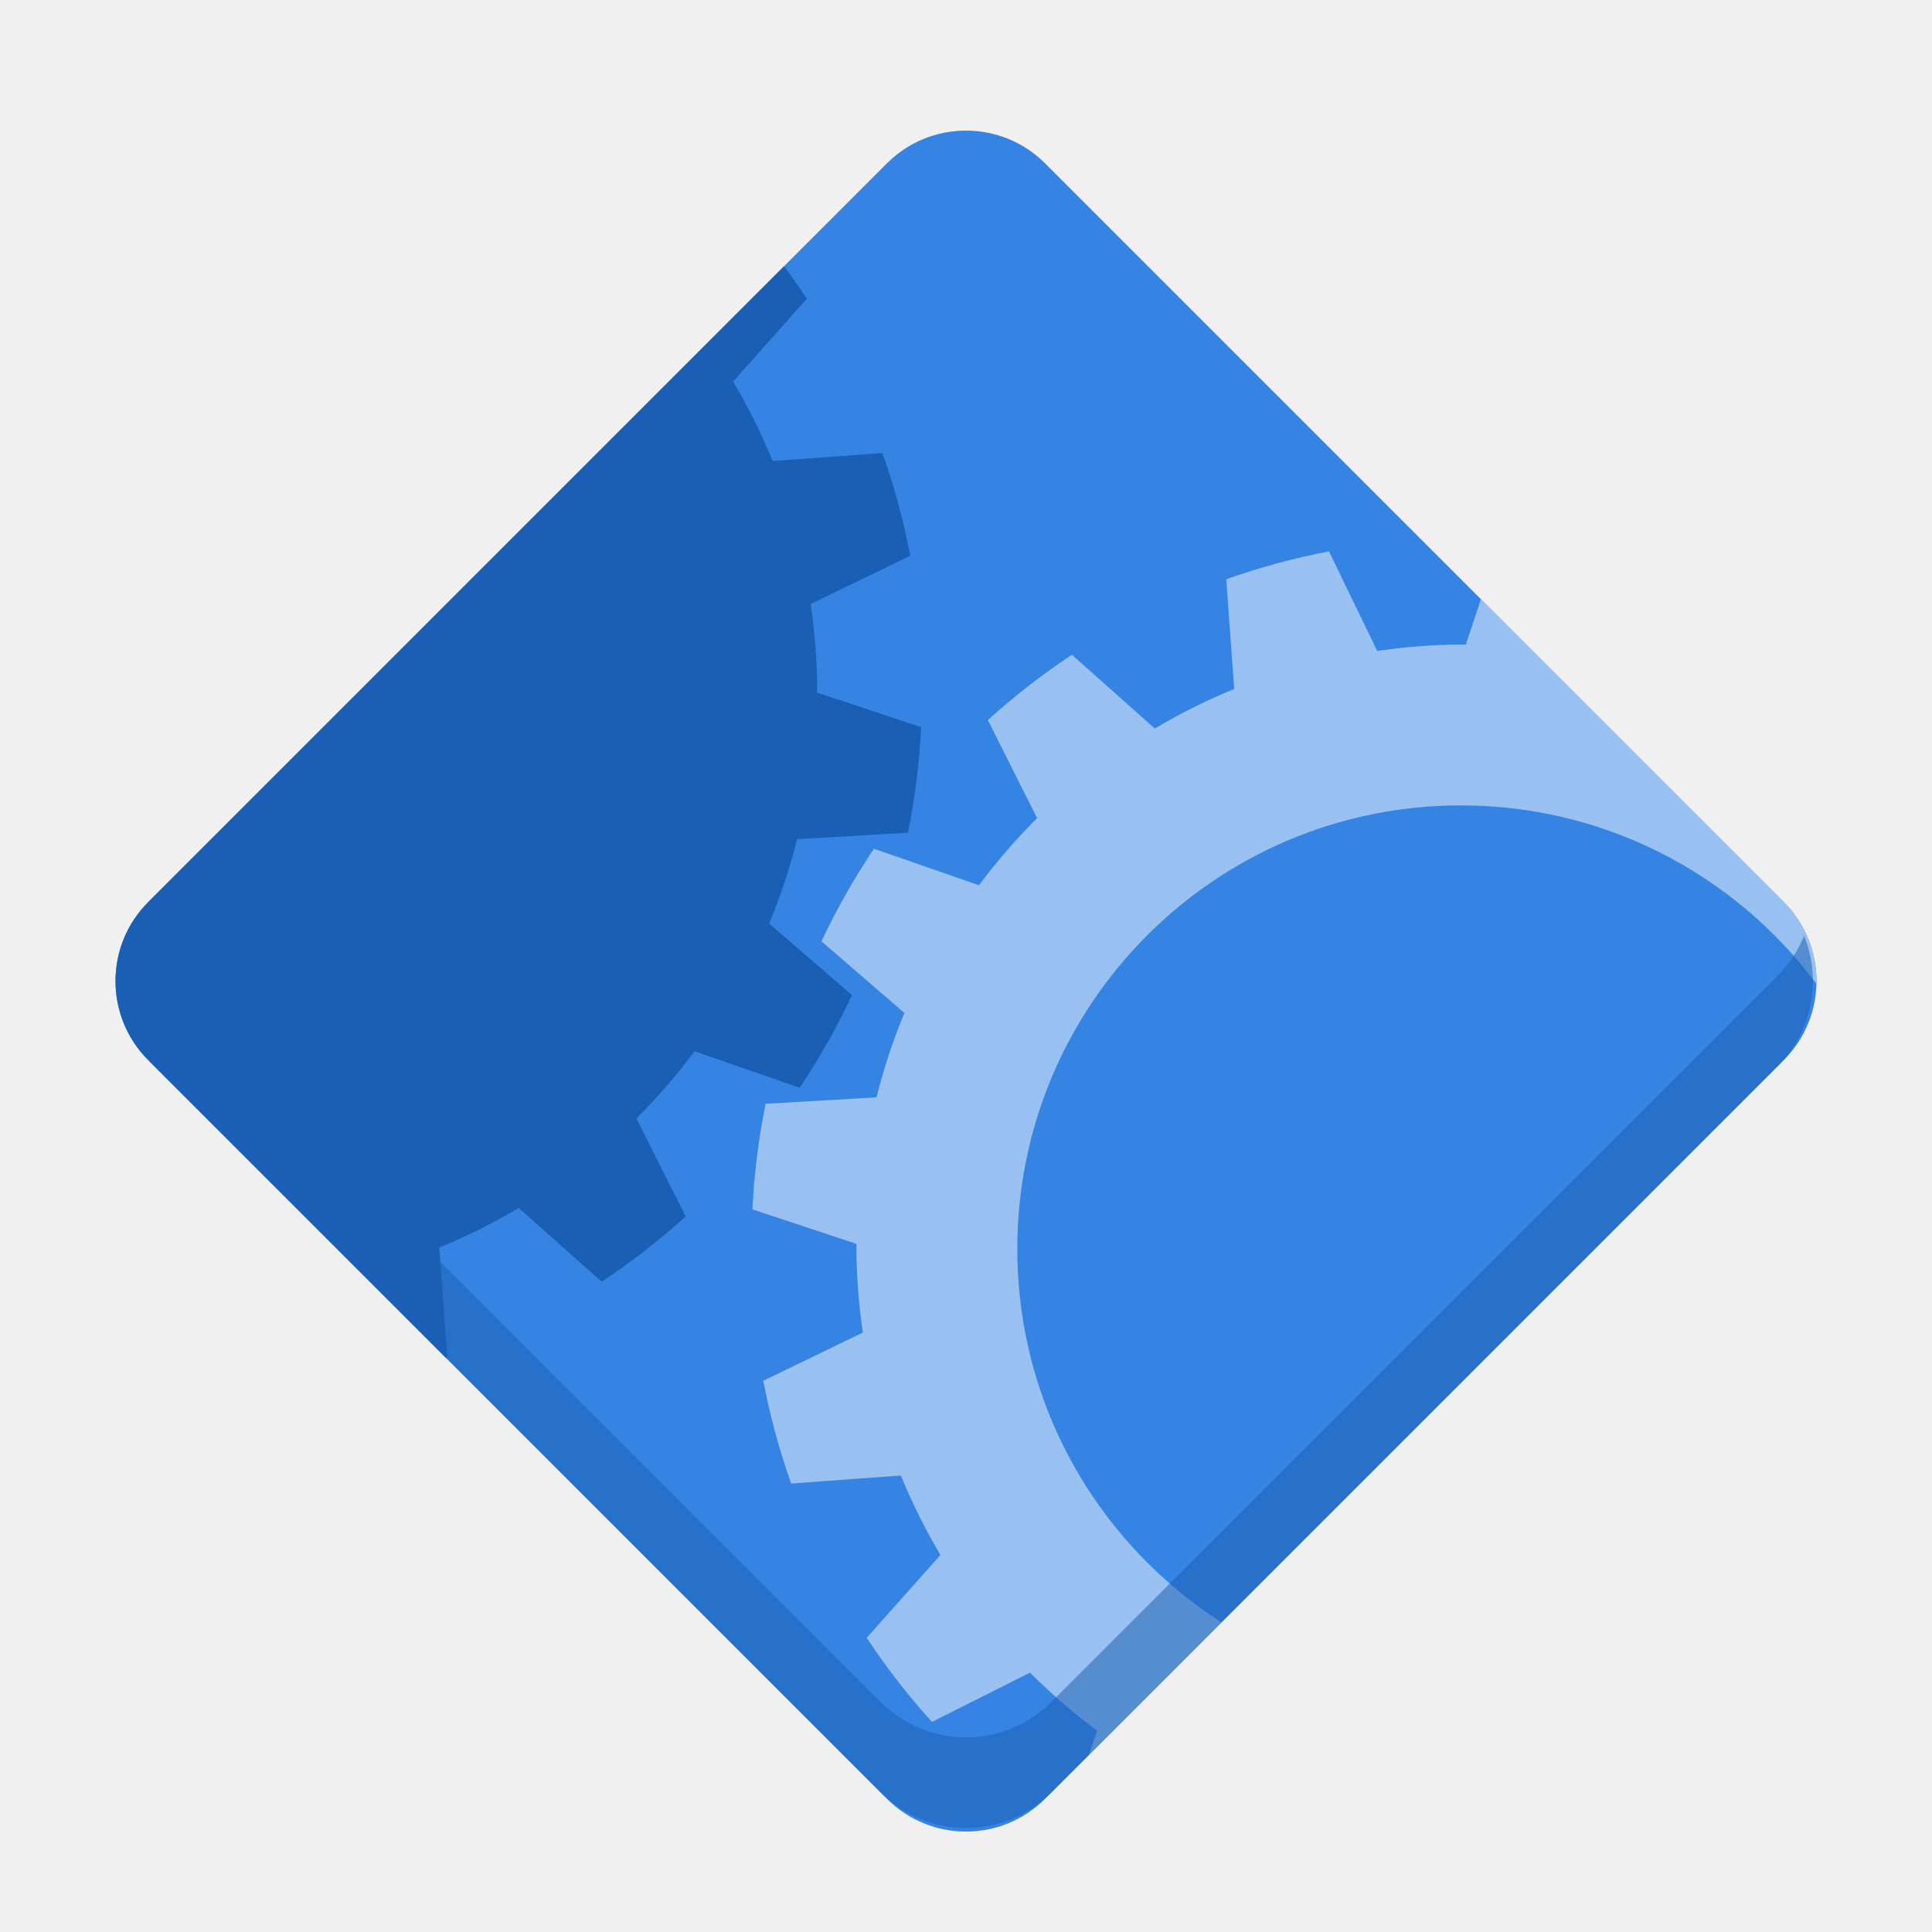
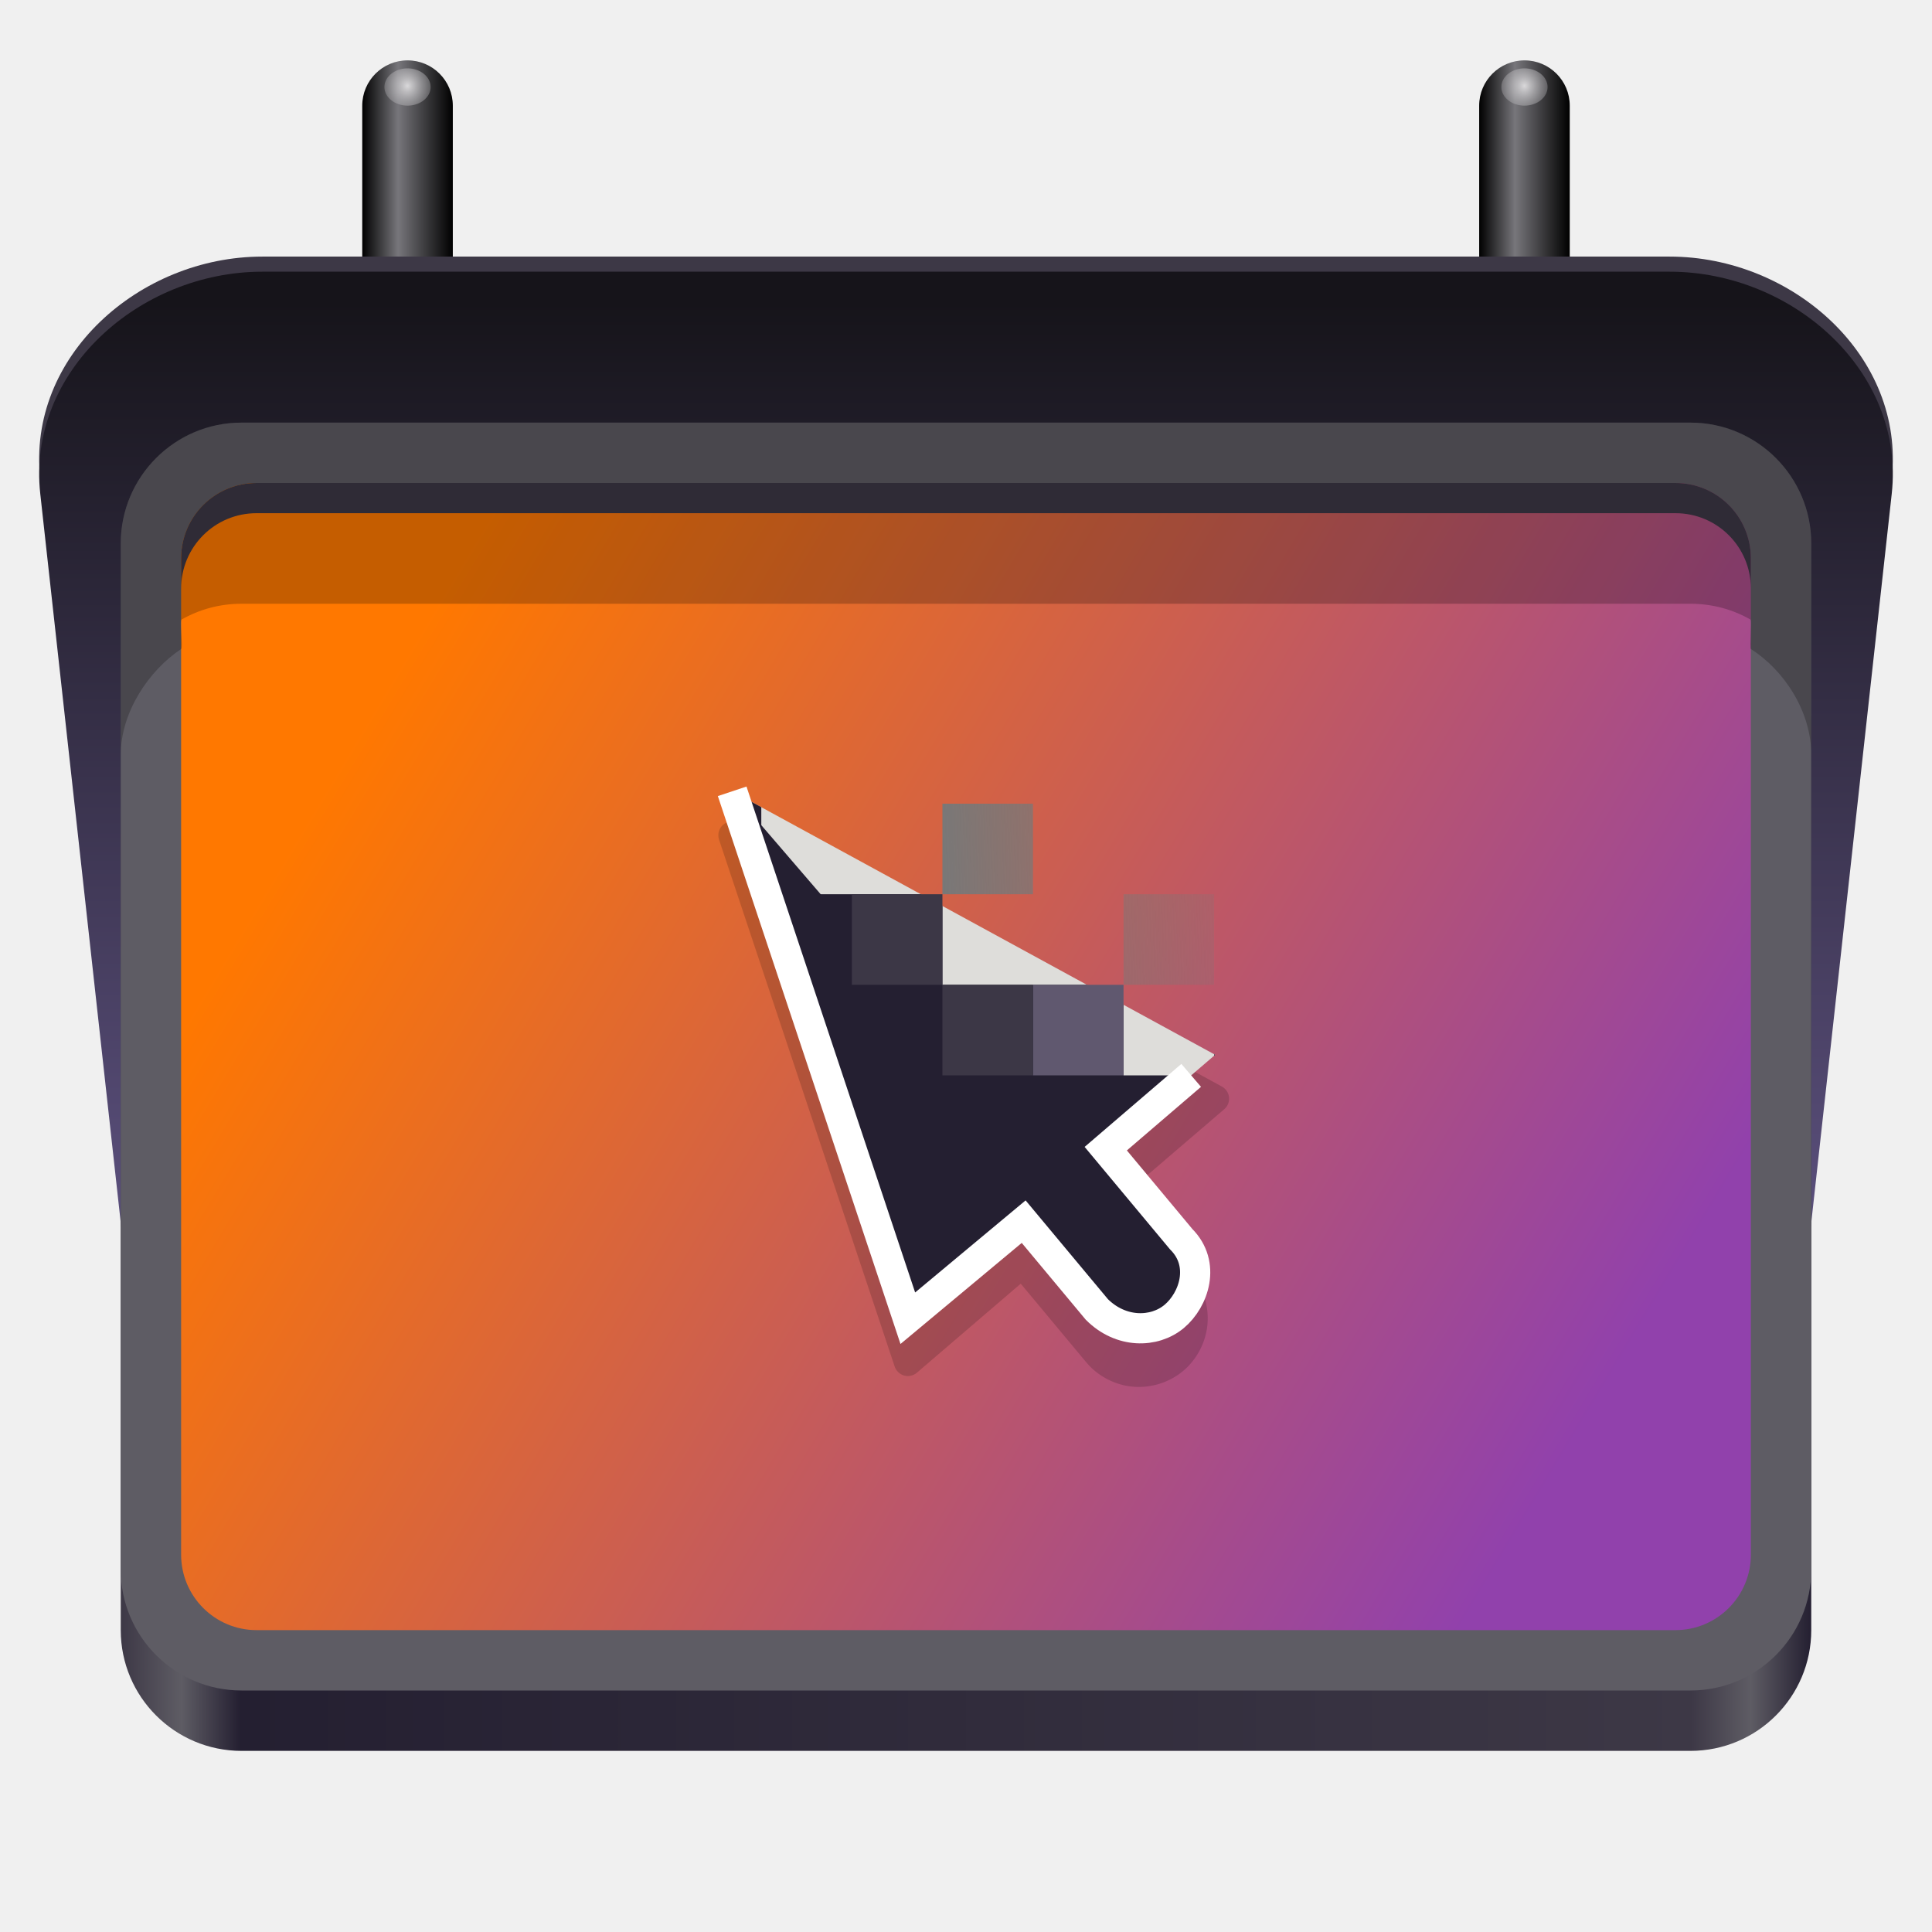
- <svg xmlns="http://www.w3.org/2000/svg" width="33.75mm" height="33.75mm" viewBox="0 0 33.75 33.75" version="1.1" id="svg974">
-   <defs id="defs968">
-     <clipPath clipPathUnits="userSpaceOnUse" id="clipPath18689">
-       <rect clip-path="none" transform="rotate(45)" ry="32" rx="32" y="123.999" x="486.037" height="362.943" width="362.943" id="rect18691" style="display:inline;opacity:1;vector-effect:none;fill:#4a86cf;fill-opacity:1;stroke:none;stroke-width:26.067;stroke-linecap:butt;stroke-linejoin:miter;stroke-miterlimit:4;stroke-dasharray:none;stroke-dashoffset:0;stroke-opacity:1;marker:none;marker-start:none;marker-mid:none;marker-end:none;paint-order:normal;enable-background:new" />
-     </clipPath>
-     <clipPath clipPathUnits="userSpaceOnUse" id="clipPath18689-3">
-       <rect clip-path="none" transform="rotate(45)" ry="32" rx="32" y="123.999" x="486.037" height="362.943" width="362.943" id="rect18691-6" style="display:inline;opacity:1;vector-effect:none;fill:#4a86cf;fill-opacity:1;stroke:none;stroke-width:26.067;stroke-linecap:butt;stroke-linejoin:miter;stroke-miterlimit:4;stroke-dasharray:none;stroke-dashoffset:0;stroke-opacity:1;marker:none;marker-start:none;marker-mid:none;marker-end:none;paint-order:normal;enable-background:new" />
-     </clipPath>
-   </defs>
-   <g id="layer1" transform="translate(-61.81982,-103.944)">
-     <g transform="matrix(0.2636723,0,0,0.2636723,61.81982,-529.397)" style="display:inline;stroke-width:0.25;enable-background:new" id="g1836">
-       <g transform="matrix(0.25,0,0,0.25,0,2295)" id="g18818" style="stroke-width:0.25">
-         <g style="stroke-width:0.27" transform="matrix(0.9260519,0,0,0.9260519,18.93073,50.87633)" id="g18590">
-           <g style="stroke-width:0.27" id="g18681" clip-path="url(#clipPath18689-3)">
-             <rect style="opacity:1;vector-effect:none;fill:#3584e4;fill-opacity:1;stroke:none;stroke-width:8.221;stroke-linecap:butt;stroke-linejoin:miter;stroke-miterlimit:4;stroke-dasharray:none;stroke-dashoffset:0;stroke-opacity:1;marker:none;marker-start:none;marker-mid:none;marker-end:none;paint-order:normal" id="rect18571" width="424" height="424" x="458.337" y="90.642" rx="10.092" ry="10.092" transform="matrix(0.6052817,0.6052817,-0.6052817,0.6052817,33.44063,99.07363)" clip-path="none" />
-             <circle style="opacity:1;vector-effect:none;fill:#f66151;fill-opacity:1;stroke:none;stroke-width:7.037;stroke-linecap:butt;stroke-linejoin:miter;stroke-miterlimit:4;stroke-dasharray:none;stroke-dashoffset:0;stroke-opacity:1;marker:none;marker-start:none;marker-mid:none;marker-end:none;paint-order:normal" id="path18706" cx="0" cy="0" r="0" transform="translate(0,-212)" />
-             <circle style="opacity:1;vector-effect:none;fill:#f66151;fill-opacity:1;stroke:none;stroke-width:7.037;stroke-linecap:butt;stroke-linejoin:miter;stroke-miterlimit:4;stroke-dasharray:none;stroke-dashoffset:0;stroke-opacity:1;marker:none;marker-start:none;marker-mid:none;marker-end:none;paint-order:normal" id="path18708" cx="0" cy="0" r="0" transform="translate(0,-212)" />
-             <path style="display:inline;opacity:1;vector-effect:none;fill:#98c1f1;fill-opacity:1;stroke:none;stroke-width:7.037;stroke-linecap:butt;stroke-linejoin:miter;stroke-miterlimit:4;stroke-dasharray:none;stroke-dashoffset:0;stroke-opacity:1;marker:none;marker-start:none;marker-mid:none;marker-end:none;paint-order:normal;enable-background:new" d="m 408.92,561.918 -9.886,29.829 a 172.971,172.971 0 0 0 -1.427,-0.071 172.971,172.971 0 0 0 -23.929,1.852 l -13.801,-28.501 a 203.293,203.293 0 0 0 -29.401,7.972 l 2.286,31.405 a 172.971,172.971 0 0 0 -22.732,11.319 l -23.718,-21.103 a 203.293,203.293 0 0 0 -24.059,18.674 l 14.099,28.073 a 172.971,172.971 0 0 0 -16.636,19.211 l -30.058,-10.448 a 203.293,203.293 0 0 0 -15.017,26.488 l 23.73,20.507 a 172.971,172.971 0 0 0 -7.985,24.143 l -31.73,1.849 a 203.293,203.293 0 0 0 -3.778,30.217 l 29.829,9.886 a 172.971,172.971 0 0 0 -0.071,1.427 172.971,172.971 0 0 0 1.852,23.929 l -28.501,13.801 a 203.293,203.293 0 0 0 7.972,29.401 l 31.405,-2.286 a 172.971,172.971 0 0 0 11.319,22.732 l -21.103,23.718 a 203.293,203.293 0 0 0 18.674,24.059 l 28.073,-14.099 a 172.971,172.971 0 0 0 19.211,16.636 l -10.448,30.058 a 203.293,203.293 0 0 0 26.488,15.017 l 20.507,-23.73 a 172.971,172.971 0 0 0 24.143,7.985 l 1.849,31.73 a 203.293,203.293 0 0 0 30.217,3.778 l 9.886,-29.829 a 172.971,172.971 0 0 0 1.427,0.071 172.971,172.971 0 0 0 23.929,-1.852 l 13.801,28.501 a 203.293,203.293 0 0 0 29.401,-7.972 l -2.286,-31.405 a 172.971,172.971 0 0 0 22.732,-11.319 l 23.718,21.103 A 203.293,203.293 0 0 0 532.96,916 l -14.099,-28.073 a 172.971,172.971 0 0 0 16.636,-19.211 l 30.058,10.448 a 203.293,203.293 0 0 0 15.017,-26.488 l -23.73,-20.507 a 172.971,172.971 0 0 0 7.985,-24.143 l 31.73,-1.849 a 203.293,203.293 0 0 0 3.778,-30.217 l -29.829,-9.886 a 172.971,172.971 0 0 0 0.071,-1.427 172.971,172.971 0 0 0 -1.852,-23.929 l 28.501,-13.801 a 203.293,203.293 0 0 0 -7.972,-29.401 l -31.405,2.286 a 172.971,172.971 0 0 0 -11.319,-22.732 l 21.103,-23.718 a 203.293,203.293 0 0 0 -18.674,-24.059 l -28.073,14.099 a 172.971,172.971 0 0 0 -19.211,-16.636 l 10.448,-30.058 A 203.293,203.293 0 0 0 485.636,581.681 l -20.507,23.73 a 172.971,172.971 0 0 0 -24.143,-7.985 l -1.849,-31.73 a 203.293,203.293 0 0 0 -30.217,-3.778 z M 397.607,637.722 A 126.926,126.926 0 0 1 524.532,764.647 126.926,126.926 0 0 1 397.607,891.572 126.926,126.926 0 0 1 270.682,764.647 126.926,126.926 0 0 1 397.607,637.722 Z" id="path18717-4" />
-             <path id="path18758" d="m 51.748,401.284 -9.886,29.829 c -0.476,-0.026 -0.951,-0.05 -1.427,-0.071 -8.01,0.062 -16.005,0.681 -23.929,1.852 L 2.706,404.392 c -9.986,1.918 -19.814,4.583 -29.401,7.972 l 2.286,31.405 c -7.844,3.211 -15.442,6.994 -22.732,11.319 l -23.718,-21.103 c -8.475,5.614 -16.518,11.857 -24.059,18.674 l 14.099,28.073 c -6.009,5.987 -11.569,12.408 -16.636,19.211 l -30.058,-10.448 c -5.661,8.442 -10.68,17.296 -15.017,26.488 l 23.73,20.507 c -3.25,7.841 -5.919,15.91 -7.985,24.143 l -31.73,1.849 c -2.013,9.964 -3.276,20.064 -3.778,30.217 l 29.829,9.886 c -0.026,0.476 -0.05,0.951 -0.071,1.427 0.062,8.01 0.681,16.005 1.852,23.929 l -28.501,13.801 c 1.918,9.986 4.583,19.814 7.972,29.401 l 31.405,-2.286 c 3.211,7.844 6.994,15.442 11.319,22.732 l -21.103,23.718 c 5.614,8.475 11.857,16.518 18.674,24.059 l 28.073,-14.099 c 5.987,6.009 12.408,11.569 19.211,16.636 l -10.448,30.058 c 8.442,5.661 17.296,10.68 26.488,15.017 l 20.507,-23.73 c 7.841,3.25 15.91,5.919 24.143,7.985 l 1.849,31.73 c 9.964,2.013 20.064,3.276 30.217,3.778 l 9.886,-29.829 c 0.476,0.026 0.951,0.05 1.427,0.071 8.01,-0.062 16.005,-0.681 23.929,-1.852 l 13.801,28.501 c 9.986,-1.918 19.814,-4.583 29.401,-7.972 l -2.286,-31.405 c 7.844,-3.211 15.442,-6.994 22.732,-11.319 l 23.718,21.103 c 8.475,-5.614 16.518,-11.857 24.059,-18.674 l -14.099,-28.073 c 6.009,-5.987 11.569,-12.408 16.636,-19.211 l 30.058,10.448 c 5.661,-8.442 10.68,-17.296 15.017,-26.488 l -23.73,-20.507 c 3.25,-7.841 5.919,-15.91 7.985,-24.143 l 31.73,-1.849 c 2.013,-9.964 3.276,-20.064 3.778,-30.217 l -29.829,-9.886 c 0.026,-0.476 0.05,-0.951 0.071,-1.427 -0.062,-8.01 -0.681,-16.005 -1.852,-23.929 l 28.501,-13.801 c -1.918,-9.986 -4.583,-19.814 -7.972,-29.401 l -31.405,2.286 c -3.211,-7.844 -6.994,-15.442 -11.319,-22.732 l 21.103,-23.718 c -5.614,-8.475 -11.857,-16.518 -18.674,-24.059 l -28.073,14.099 c -5.987,-6.009 -12.408,-11.569 -19.211,-16.636 l 10.448,-30.058 c -8.442,-5.661 -17.296,-10.68 -26.488,-15.017 l -20.507,23.73 c -7.841,-3.25 -15.91,-5.919 -24.143,-7.985 l -1.849,-31.73 c -9.964,-2.013 -20.064,-3.276 -30.217,-3.778 z" style="display:inline;opacity:1;vector-effect:none;fill:#1a5fb4;fill-opacity:1;stroke:none;stroke-width:7.037;stroke-linecap:butt;stroke-linejoin:miter;stroke-miterlimit:4;stroke-dasharray:none;stroke-dashoffset:0;stroke-opacity:1;marker:none;marker-start:none;marker-mid:none;marker-end:none;paint-order:normal;enable-background:new" />
-           </g>
-         </g>
-         <path style="display:inline;opacity:0.534;vector-effect:none;fill:#1a5fb4;fill-opacity:1;stroke:none;stroke-width:1.629;stroke-linecap:butt;stroke-linejoin:miter;stroke-miterlimit:4;stroke-dasharray:none;stroke-dashoffset:0;stroke-opacity:1;marker:none;marker-start:none;marker-mid:none;marker-end:none;paint-order:normal;enable-background:new" clip-path="none" d="m 8.477,2676 c -1.171,2.887 -0.583,6.308 1.766,8.656 l 48.102,48.102 c 3.134,3.134 8.179,3.134 11.312,0 l 48.102,-48.102 c 2.348,-2.348 2.937,-5.77 1.766,-8.656 -0.392,0.966 -0.98,1.871 -1.766,2.656 l -48.102,48.102 c -3.134,3.134 -8.179,3.134 -11.312,0 L 10.242,2678.656 C 9.457,2677.871 8.868,2676.965 8.477,2676 Z" transform="matrix(4,0,0,4,0,-10028)" id="rect18571-6" />
-       </g>
-       <rect y="2402" x="-1.5000001e-06" height="128" width="128" id="rect9125-7-2" style="display:inline;opacity:1;vector-effect:none;fill:none;fill-opacity:1;stroke:none;stroke-width:1.25;stroke-linecap:butt;stroke-linejoin:miter;stroke-miterlimit:4;stroke-dasharray:none;stroke-dashoffset:0;stroke-opacity:1;marker:none;marker-start:none;marker-mid:none;marker-end:none;paint-order:normal;enable-background:new" />
-     </g>
-   </g>
+ <svg xmlns="http://www.w3.org/2000/svg" xmlns:xlink="http://www.w3.org/1999/xlink" height="128px" viewBox="0 0 128 128" width="128px">
+   <linearGradient id="a" gradientUnits="userSpaceOnUse">
+     <stop offset="0" />
+     <stop offset="0.396" stop-color="#77767b" />
+     <stop offset="1" />
+   </linearGradient>
+   <linearGradient id="b" x1="24" x2="30" xlink:href="#a" y1="14" y2="14" />
+   <linearGradient id="c" gradientUnits="userSpaceOnUse">
+     <stop offset="0" stop-color="#d9d8da" />
+     <stop offset="1" stop-color="#77767b" stop-opacity="0" />
+   </linearGradient>
+   <radialGradient id="d" cx="-419.427" cy="171.896" gradientTransform="matrix(-0.00000614 1.872584 -1.763529 -0.00000563 330.1401 791.1001)" r="1.531" xlink:href="#c" />
+   <linearGradient id="e" x1="98" x2="104" xlink:href="#a" y1="14" y2="14" />
+   <radialGradient id="f" cx="-419.427" cy="171.896" gradientTransform="matrix(-0.00000614 1.872584 -1.763529 -0.00000563 404.1401 791.1001)" r="1.531" xlink:href="#c" />
+   <linearGradient id="g" gradientUnits="userSpaceOnUse" x1="82" x2="82" y1="20" y2="86">
+     <stop offset="0" stop-color="#16141a" />
+     <stop offset="1" stop-color="#605484" />
+   </linearGradient>
+   <linearGradient id="h" gradientUnits="userSpaceOnUse" x1="8" x2="120" y1="116" y2="116">
+     <stop offset="0" stop-color="#3d3846" />
+     <stop offset="0.036" stop-color="#5e5c64" />
+     <stop offset="0.071" stop-color="#241f31" />
+     <stop offset="0.929" stop-color="#3d3846" />
+     <stop offset="0.964" stop-color="#5e5c64" />
+     <stop offset="1" stop-color="#241f31" />
+   </linearGradient>
+   <linearGradient id="i" gradientUnits="userSpaceOnUse" x1="24" x2="104" y1="48" y2="96">
+     <stop offset="0" stop-color="#ff7800" />
+     <stop offset="1" stop-color="#9141ac" />
+   </linearGradient>
+   <linearGradient id="j" gradientUnits="userSpaceOnUse" x1="62.437" x2="85.883" y1="62.932" y2="62.077">
+     <stop offset="0" stop-color="#787878" />
+     <stop offset="1" stop-color="#787878" stop-opacity="0" />
+   </linearGradient>
+   <path d="m 27 4 c 1.656 0 3 1.344 3 3 v 18 c 0 1.656 -1.344 3 -3 3 s -3 -1.344 -3 -3 v -18 c 0 -1.656 1.344 -3 3 -3 z m 0 0" fill="url(#b)" />
+   <path d="m 28.531 5.766 c 0 0.68 -0.688 1.234 -1.531 1.234 s -1.531 -0.555 -1.531 -1.234 c 0 -0.684 0.688 -1.238 1.531 -1.238 s 1.531 0.555 1.531 1.238 z m 0 0" fill="url(#d)" />
+   <path d="m 101 4 c 1.656 0 3 1.344 3 3 v 18 c 0 1.656 -1.344 3 -3 3 s -3 -1.344 -3 -3 v -18 c 0 -1.656 1.344 -3 3 -3 z m 0 0" fill="url(#e)" />
+   <path d="m 102.531 5.766 c 0 0.68 -0.688 1.234 -1.531 1.234 s -1.531 -0.555 -1.531 -1.234 c 0 -0.684 0.688 -1.238 1.531 -1.238 s 1.531 0.555 1.531 1.238 z m 0 0" fill="url(#f)" />
+   <path d="m 17.383 17 h 93.234 c 8.152 0 15.609 6.613 14.715 14.719 l -7 63.402 c -0.793 7.18 -5.812 13.039 -13.035 13.039 h -82.594 c -7.223 0 -12.242 -5.859 -13.035 -13.039 l -7 -63.402 c -0.895 -8.105 6.562 -14.719 14.715 -14.719 z m 0 0" fill="#3d3846" />
+   <path d="m 17.383 18 h 93.234 c 8.152 0 15.609 6.613 14.715 14.719 l -7 63.402 c -0.793 7.18 -5.812 13.039 -13.035 13.039 h -82.594 c -7.223 0 -12.242 -5.859 -13.035 -13.039 l -7 -63.402 c -0.895 -8.105 6.562 -14.719 14.715 -14.719 z m 0 0" fill="url(#g)" />
+   <path d="m 16 40 h 96 c 4.418 0 8 3.582 8 8 v 60 c 0 4.418 -3.582 8 -8 8 h -96 c -4.418 0 -8 -3.582 -8 -8 v -60 c 0 -4.418 3.582 -8 8 -8 z m 0 0" fill="url(#h)" />
+   <path d="m 16 28 h 96 c 4.418 0 8 3.582 8 8 v 68 c 0 4.418 -3.582 8 -8 8 h -96 c -4.418 0 -8 -3.582 -8 -8 v -68 c 0 -4.418 3.582 -8 8 -8 z m 0 0" fill="#5e5c64" />
+   <path d="m 17 32 h 94 c 2.762 0 5 2.238 5 5 v 66 c 0 2.762 -2.238 5 -5 5 h -94 c -2.762 0 -5 -2.238 -5 -5 v -66 c 0 -2.762 2.238 -5 5 -5 z m 0 0" fill="url(#i)" />
+   <path d="m 17 32 c -2.77 0 -5 2.23 -5 5 v 2 c 0 -2.77 2.23 -5 5 -5 h 94 c 2.77 0 5 2.23 5 5 v -2 c 0 -2.77 -2.23 -5 -5 -5 z m 0 0" fill="#3d3846" />
+   <path d="m 16 28 c -4.434 0 -8 3.566 -8 8 v 14 c 0 -2.793 1.844 -5.57 4 -7 c 0.148 -0.098 -0.129 -1.863 0.027 -1.953 c 1.168 -0.668 2.523 -1.047 3.973 -1.047 h 96 c 1.449 0 2.805 0.379 3.973 1.047 c 0.109 0.062 -0.078 1.887 0.027 1.953 c 2.227 1.418 4 4.152 4 7 v -14 c 0 -4.434 -3.566 -8 -8 -8 z m 0 0" fill-opacity="0.227" />
+   <path d="m 48.949 54.527 c -0.332 -0.18 -0.738 -0.137 -1.027 0.102 c -0.289 0.242 -0.402 0.637 -0.285 0.996 l 11.637 34.91 c 0.098 0.289 0.332 0.516 0.625 0.598 c 0.297 0.082 0.613 0.012 0.848 -0.188 l 6.879 -5.898 l 4.336 5.203 c 0.762 0.918 1.898 1.516 3.09 1.621 c 1.188 0.109 2.41 -0.273 3.328 -1.035 c 0.914 -0.766 1.512 -1.902 1.617 -3.09 c 0.109 -1.188 -0.27 -2.41 -1.031 -3.324 l -4.422 -5.305 l 6.566 -5.629 c 0.23 -0.195 0.348 -0.492 0.316 -0.793 c -0.031 -0.301 -0.211 -0.566 -0.477 -0.711 z m 0 0" fill-opacity="0.161" />
+   <path d="m 48.508 52.426 l 11.637 34.91 l 7.59 -6.504 l 4.934 5.922 c 1.285 1.543 3.578 1.75 5.121 0.465 c 1.543 -1.285 1.75 -3.578 0.469 -5.117 l -5 -6 l 7.25 -6.219 z m 0 0" fill="#deddda" />
+   <path d="m 48.508 52.426 l 1.93 5.785 v -4.734 z m 2.273 6.82 l 9.363 28.09 l 7.59 -6.504 l 4.934 5.922 c 1.285 1.543 3.578 1.75 5.121 0.465 c 1.543 -1.285 1.754 -3.578 0.469 -5.117 l -5 -6 l 5.66 -4.855 h -4.48 v -4.676 l -2.43 -1.324 h -9.57 v -5.223 l -1.43 -0.777 z m 29.656 10.598 v 0.102 l 0.07 -0.062 z m 0 0" fill="#241f31" />
+   <path d="m 48.508 52.426 l 11.637 34.91 l 7.59 -6.504 l 4.934 5.922 c 1.285 1.543 3.578 1.75 5.121 0.465 c 0.125 -0.105 0.238 -0.219 0.348 -0.336 z m 0 0" fill="#241f31" />
+   <path d="m 68.438 65.246 h 6 v 6 h -6 z m 0 0" fill="#60586f" />
+   <path d="m 74.438 59.246 h 6 v 6 h -6 z m -12 -6 h 6 v 6 h -6 z m 0 0" fill="url(#j)" />
+   <path d="m 62.438 65.246 h 6 v 6 h -6 z m 0 0" fill="#3c3746" />
+   <path d="m 56.438 59.246 h 6 v 6 h -6 z m 0 0" fill="#3c3746" />
+   <path d="m 48.508 52.426 l 11.637 34.91 l 7.676 -6.398 l 4.848 5.816 c 1.594 1.594 3.805 1.562 5.121 0.465 c 1.316 -1.098 2.113 -3.473 0.469 -5.117 l -5 -6 l 5.66 -4.855" fill="none" stroke="#ffffff" stroke-width="2" />
</svg>
